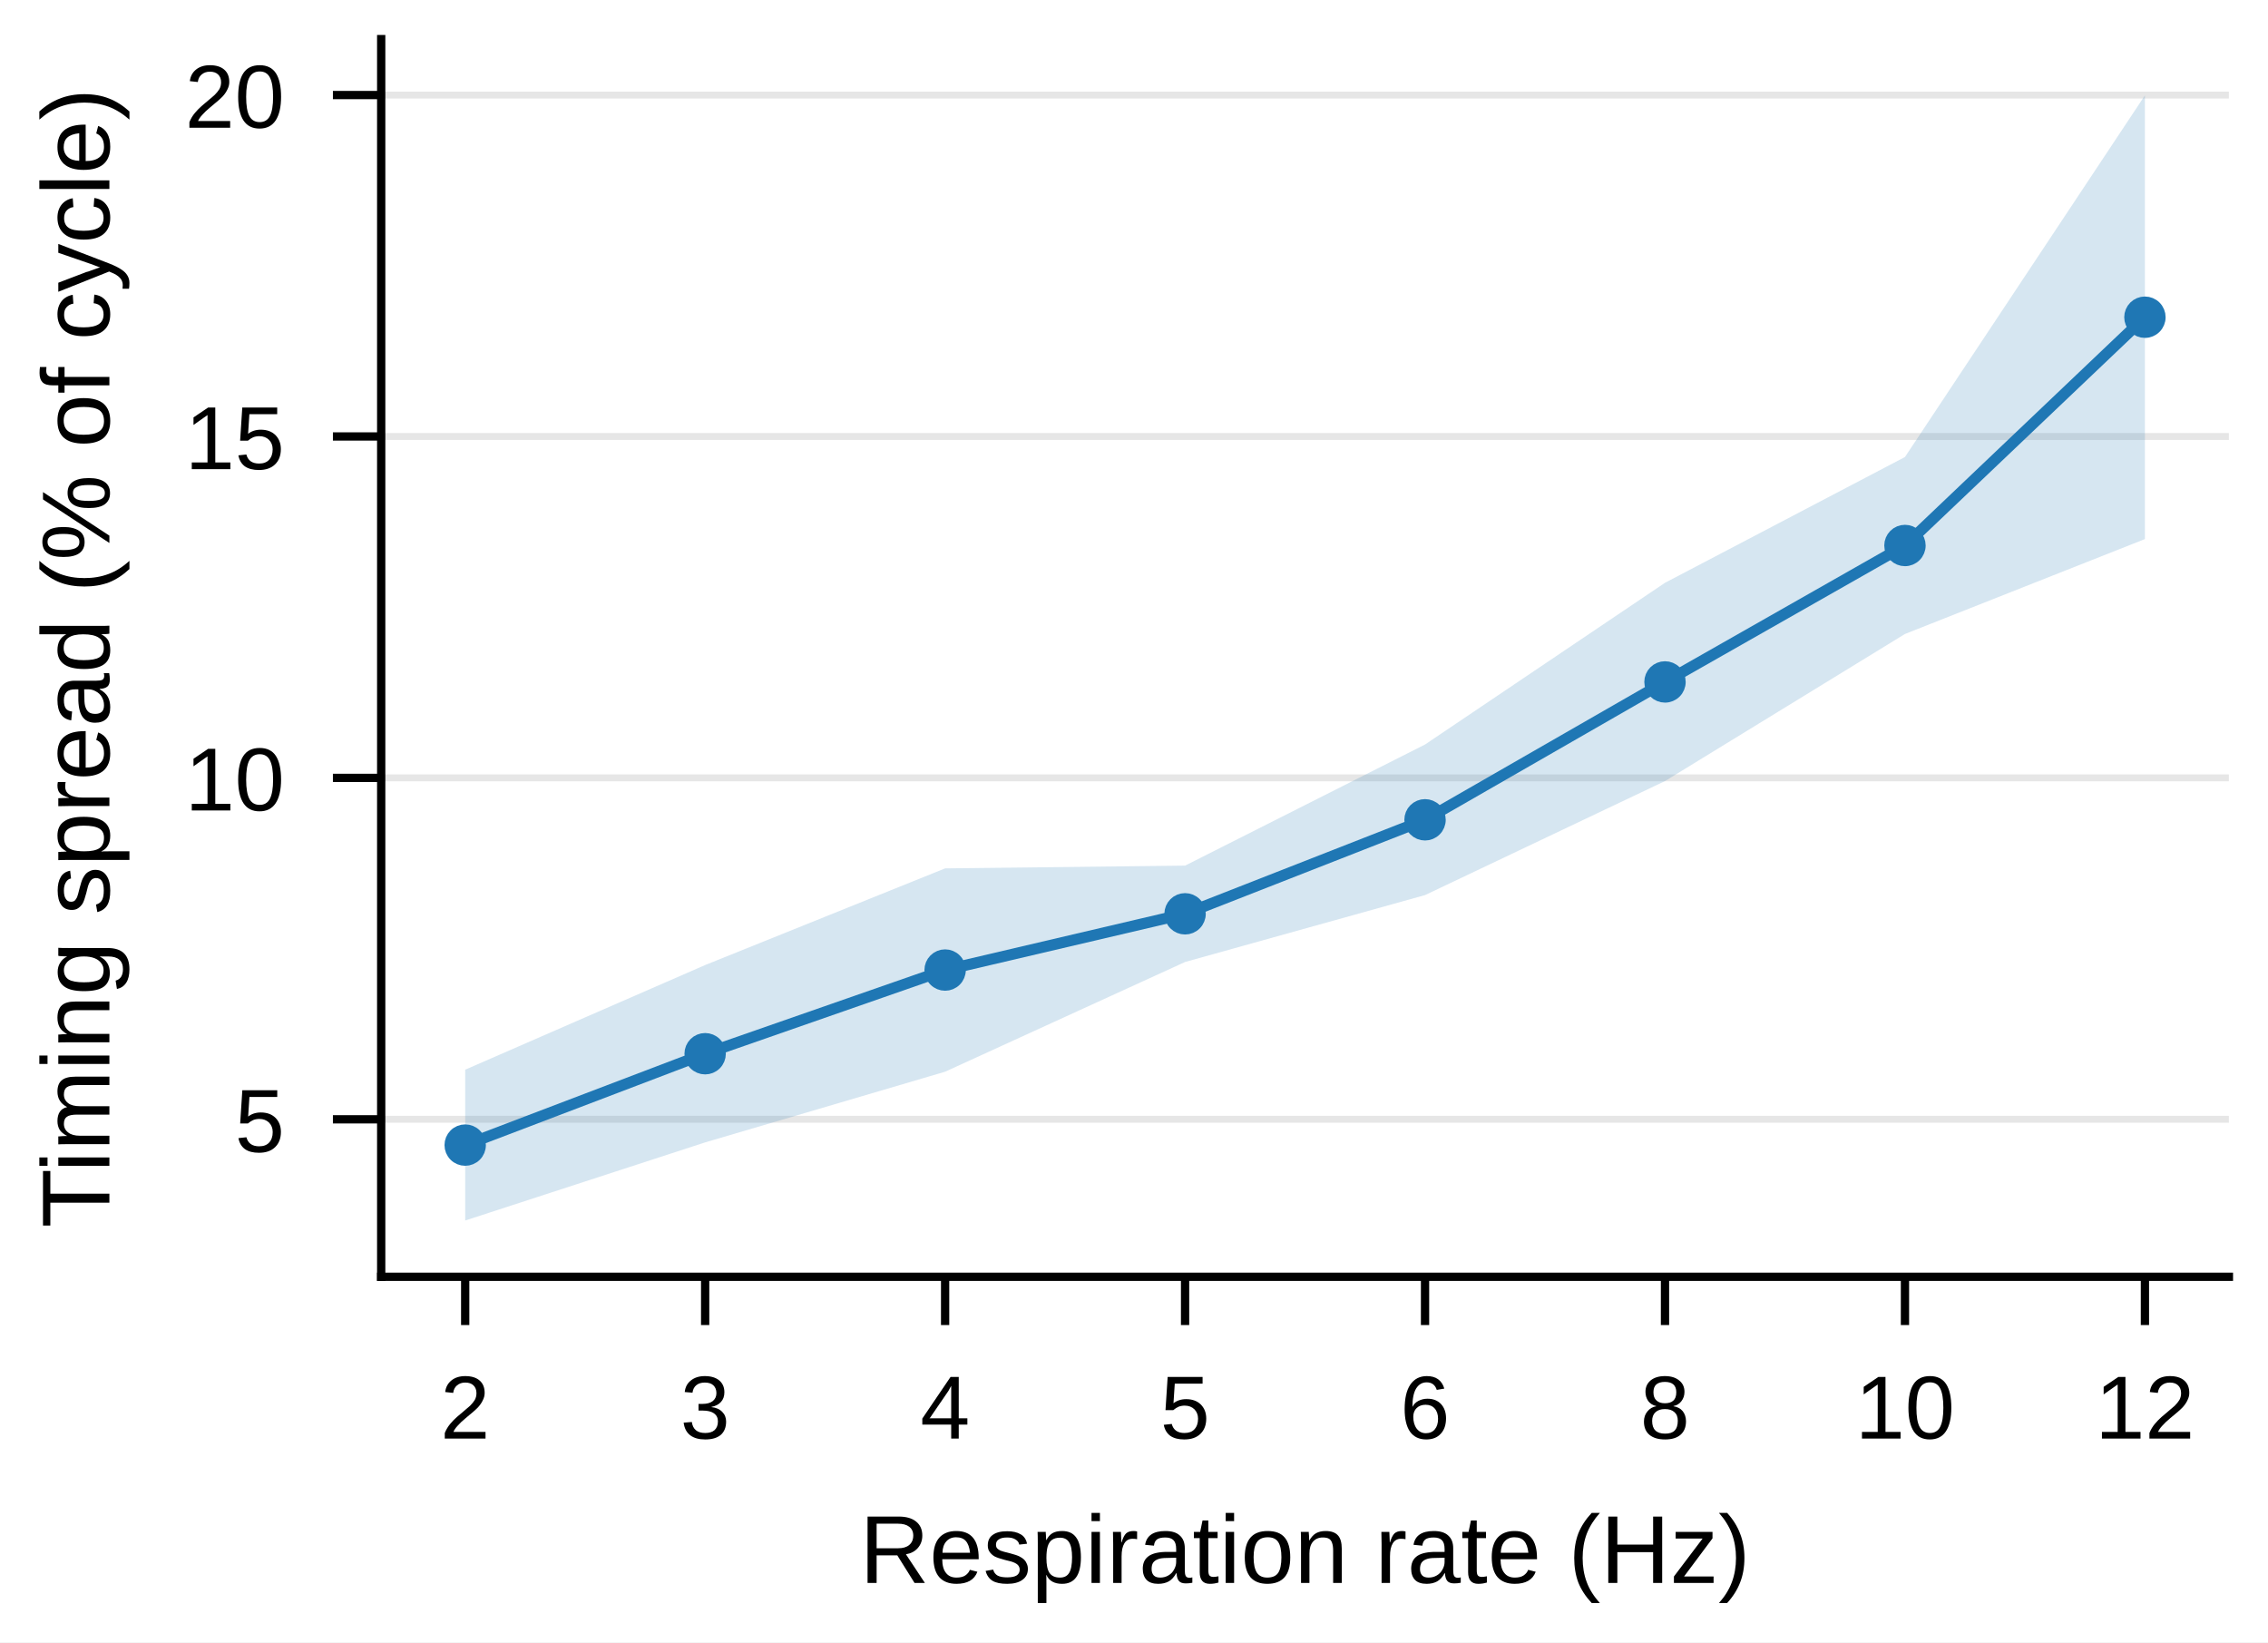
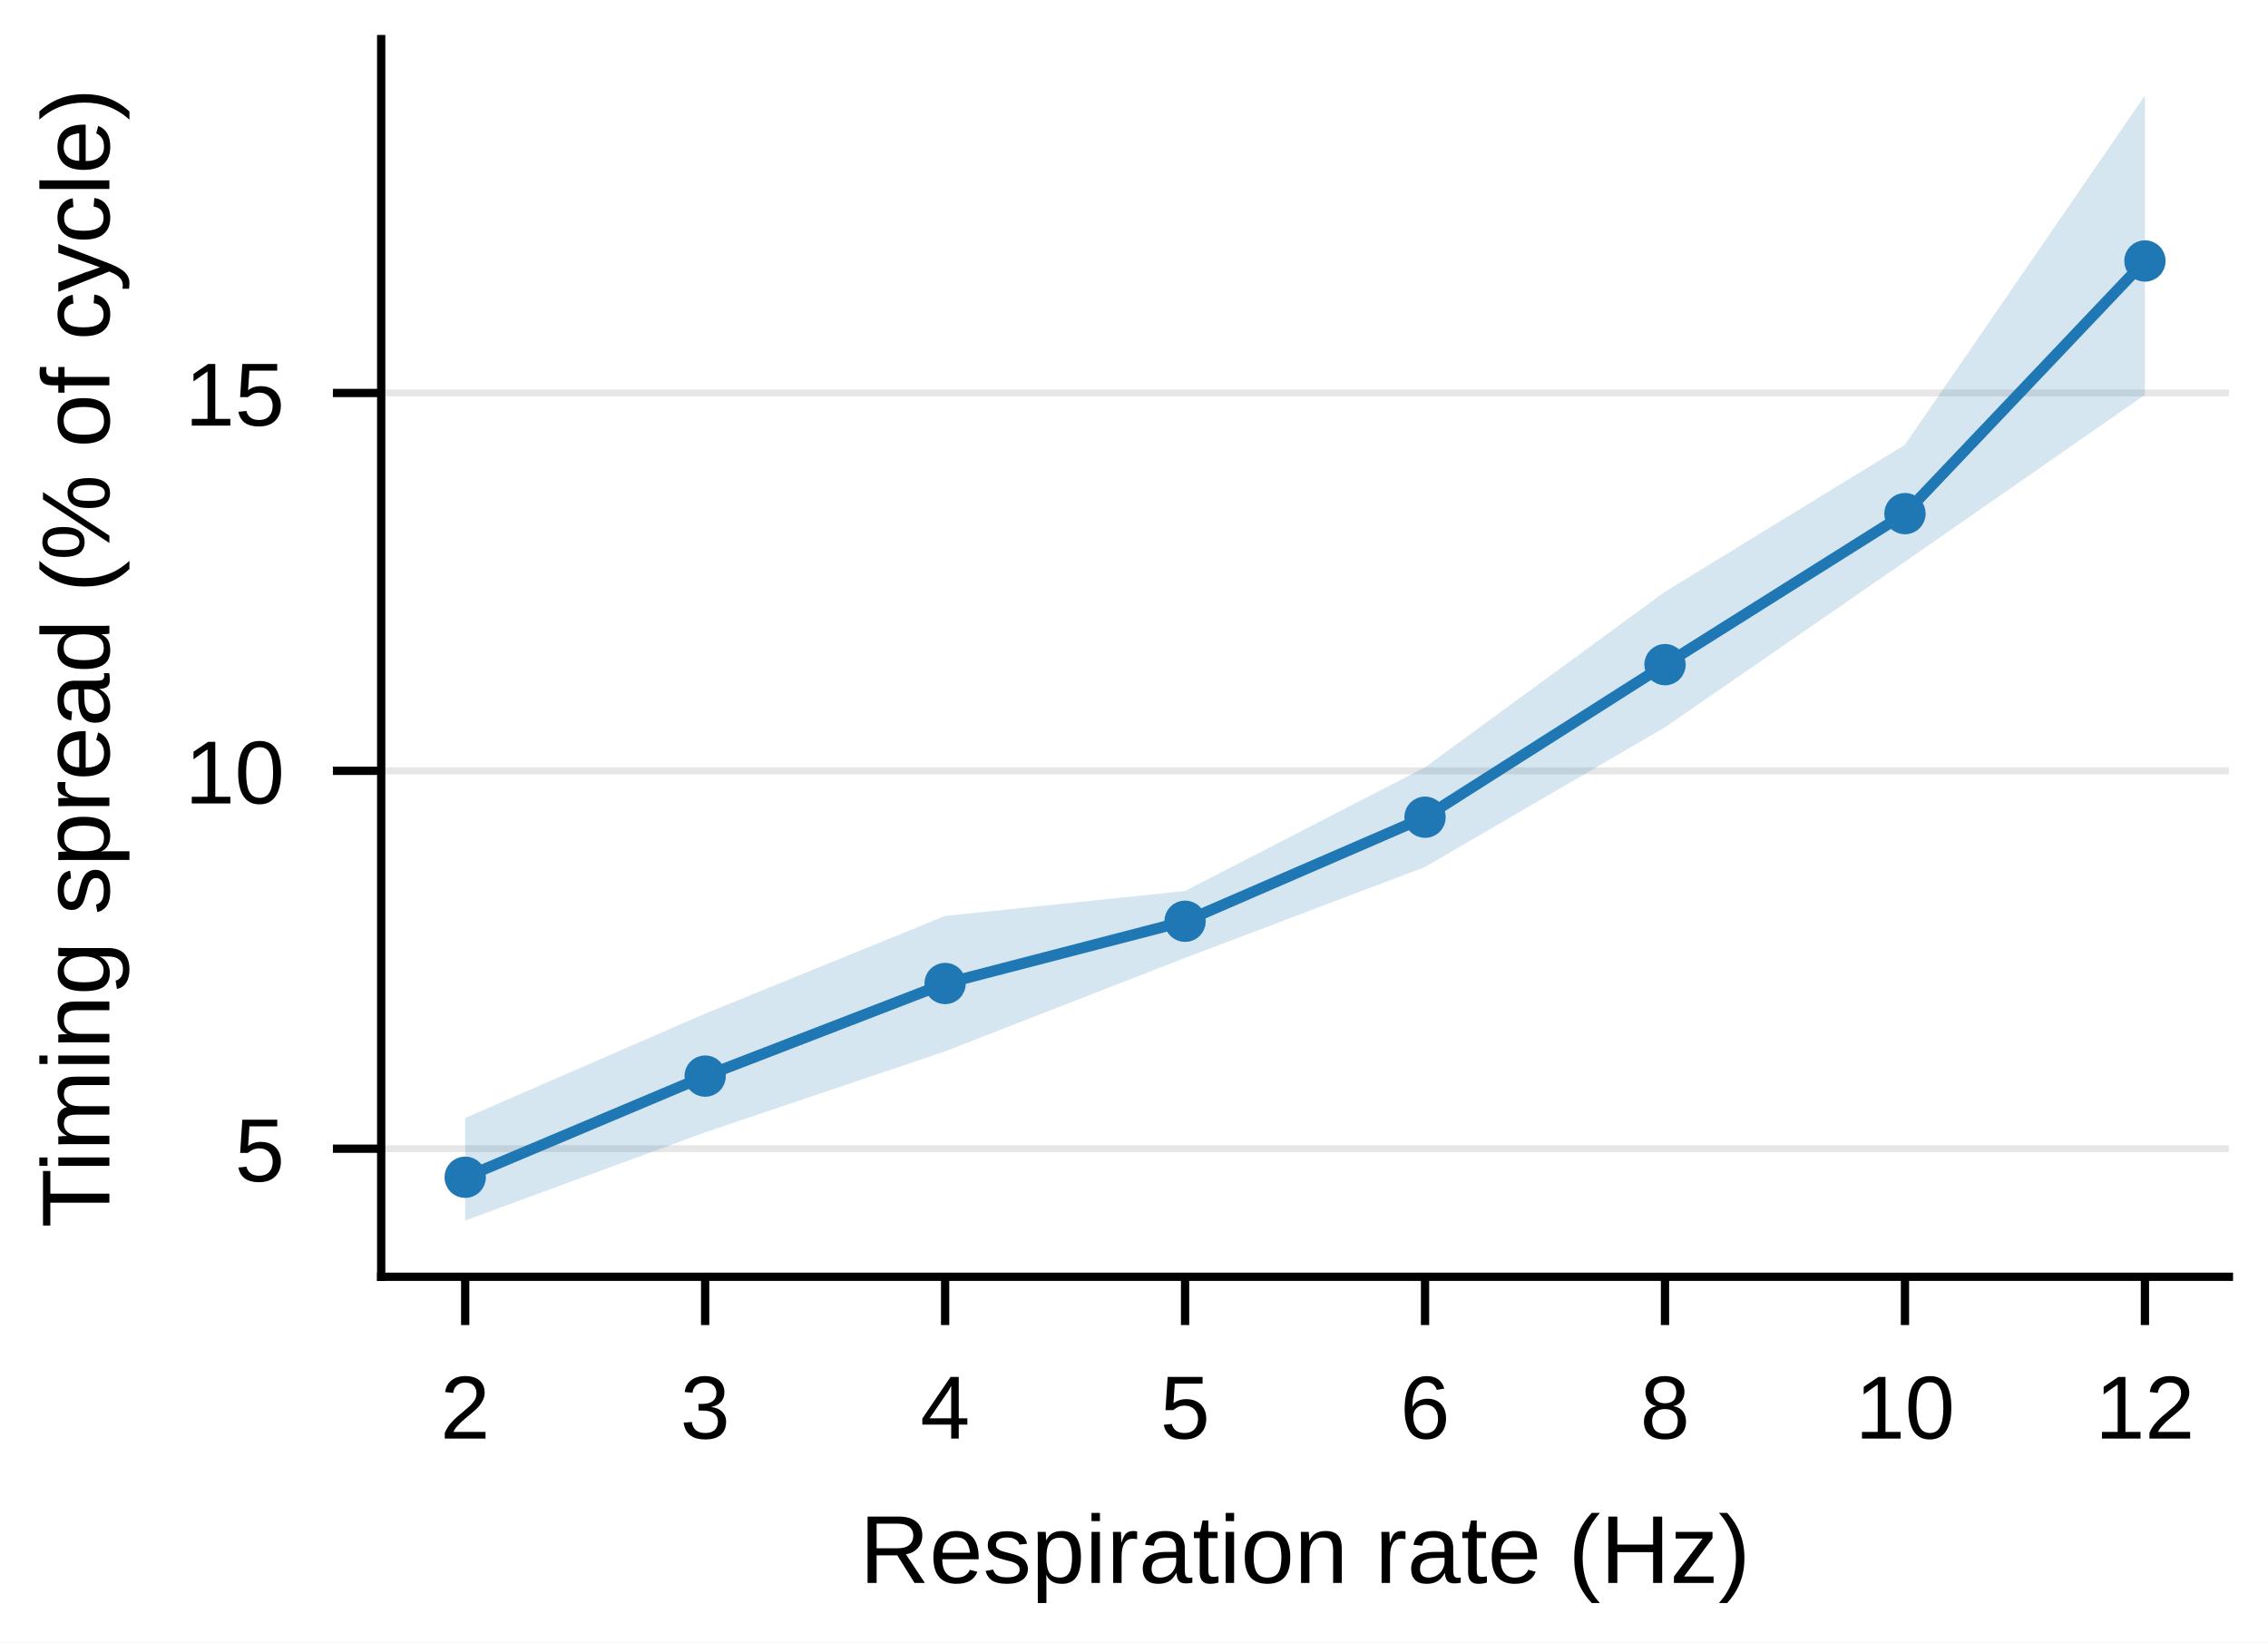
<svg xmlns="http://www.w3.org/2000/svg" xmlns:xlink="http://www.w3.org/1999/xlink" width="164.409pt" height="119.055pt" viewBox="0 0 164.409 119.055" version="1.1">
  <defs>
    <style type="text/css">*{stroke-linejoin: round; stroke-linecap: butt}</style>
  </defs>
  <g id="figure_1">
    <g id="patch_1">
      <path d="M 0 119.055  L 164.409 119.055  L 164.409 0  L 0 0  z " style="fill: #ffffff" />
    </g>
    <g id="axes_1">
      <g id="patch_2">
        <path d="M 27.633 92.551  L 161.575 92.551  L 161.575 2.835  L 27.633 2.835  z " style="fill: #ffffff" />
      </g>
      <g id="matplotlib.axis_1">
        <g id="xtick_1">
          <g id="line2d_1">
            <defs>
-               <path id="m734546d24f" d="M 0 0  L 0 3.5  " style="stroke: #000000; stroke-width: 0.6" />
+               <path id="mf216559e9b" d="M 0 0  L 0 3.5  " style="stroke: #000000; stroke-width: 0.6" />
            </defs>
            <g>
-               <use xlink:href="#m734546d24f" x="33.722" y="92.551" style="stroke: #000000; stroke-width: 0.6" />
+               <use xlink:href="#mf216559e9b" x="33.722" y="92.551" style="stroke: #000000; stroke-width: 0.6" />
            </g>
          </g>
          <g id="text_1">
            <text style="font-size: 6.5px; font-family: 'Arial', 'Helvetica', 'DejaVu Sans', sans-serif; text-anchor: middle" x="33.722" y="104.283" transform="rotate(-0 33.72159 104.2831)">2</text>
          </g>
        </g>
        <g id="xtick_2">
          <g id="line2d_2">
            <g>
-               <use xlink:href="#m734546d24f" x="51.117" y="92.551" style="stroke: #000000; stroke-width: 0.6" />
+               <use xlink:href="#mf216559e9b" x="51.117" y="92.551" style="stroke: #000000; stroke-width: 0.6" />
            </g>
          </g>
          <g id="text_2">
            <text style="font-size: 6.5px; font-family: 'Arial', 'Helvetica', 'DejaVu Sans', sans-serif; text-anchor: middle" x="51.117" y="104.283" transform="rotate(-0 51.11658 104.2831)">3</text>
          </g>
        </g>
        <g id="xtick_3">
          <g id="line2d_3">
            <g>
-               <use xlink:href="#m734546d24f" x="68.512" y="92.551" style="stroke: #000000; stroke-width: 0.6" />
+               <use xlink:href="#mf216559e9b" x="68.512" y="92.551" style="stroke: #000000; stroke-width: 0.6" />
            </g>
          </g>
          <g id="text_3">
            <text style="font-size: 6.5px; font-family: 'Arial', 'Helvetica', 'DejaVu Sans', sans-serif; text-anchor: middle" x="68.512" y="104.283" transform="rotate(-0 68.51158 104.2831)">4</text>
          </g>
        </g>
        <g id="xtick_4">
          <g id="line2d_4">
            <g>
-               <use xlink:href="#m734546d24f" x="85.907" y="92.551" style="stroke: #000000; stroke-width: 0.6" />
+               <use xlink:href="#mf216559e9b" x="85.907" y="92.551" style="stroke: #000000; stroke-width: 0.6" />
            </g>
          </g>
          <g id="text_4">
            <text style="font-size: 6.5px; font-family: 'Arial', 'Helvetica', 'DejaVu Sans', sans-serif; text-anchor: middle" x="85.907" y="104.283" transform="rotate(-0 85.90657 104.2831)">5</text>
          </g>
        </g>
        <g id="xtick_5">
          <g id="line2d_5">
            <g>
-               <use xlink:href="#m734546d24f" x="103.302" y="92.551" style="stroke: #000000; stroke-width: 0.6" />
+               <use xlink:href="#mf216559e9b" x="103.302" y="92.551" style="stroke: #000000; stroke-width: 0.6" />
            </g>
          </g>
          <g id="text_5">
            <text style="font-size: 6.5px; font-family: 'Arial', 'Helvetica', 'DejaVu Sans', sans-serif; text-anchor: middle" x="103.302" y="104.283" transform="rotate(-0 103.3016 104.2831)">6</text>
          </g>
        </g>
        <g id="xtick_6">
          <g id="line2d_6">
            <g>
-               <use xlink:href="#m734546d24f" x="120.697" y="92.551" style="stroke: #000000; stroke-width: 0.6" />
+               <use xlink:href="#mf216559e9b" x="120.697" y="92.551" style="stroke: #000000; stroke-width: 0.6" />
            </g>
          </g>
          <g id="text_6">
            <text style="font-size: 6.5px; font-family: 'Arial', 'Helvetica', 'DejaVu Sans', sans-serif; text-anchor: middle" x="120.697" y="104.283" transform="rotate(-0 120.6966 104.2831)">8</text>
          </g>
        </g>
        <g id="xtick_7">
          <g id="line2d_7">
            <g>
-               <use xlink:href="#m734546d24f" x="138.092" y="92.551" style="stroke: #000000; stroke-width: 0.6" />
+               <use xlink:href="#mf216559e9b" x="138.092" y="92.551" style="stroke: #000000; stroke-width: 0.6" />
            </g>
          </g>
          <g id="text_7">
            <text style="font-size: 6.5px; font-family: 'Arial', 'Helvetica', 'DejaVu Sans', sans-serif; text-anchor: middle" x="138.092" y="104.283" transform="rotate(-0 138.0916 104.2831)">10</text>
          </g>
        </g>
        <g id="xtick_8">
          <g id="line2d_8">
            <g>
-               <use xlink:href="#m734546d24f" x="155.487" y="92.551" style="stroke: #000000; stroke-width: 0.6" />
+               <use xlink:href="#mf216559e9b" x="155.487" y="92.551" style="stroke: #000000; stroke-width: 0.6" />
            </g>
          </g>
          <g id="text_8">
            <text style="font-size: 6.5px; font-family: 'Arial', 'Helvetica', 'DejaVu Sans', sans-serif; text-anchor: middle" x="155.487" y="104.283" transform="rotate(-0 155.4866 104.2831)">12</text>
          </g>
        </g>
        <g id="text_9">
          <text style="font-size: 7px; font-family: 'Arial', 'Helvetica', 'DejaVu Sans', sans-serif; text-anchor: middle" x="94.604" y="114.747" transform="rotate(-0 94.60407 114.7472)">Respiration rate (Hz)</text>
        </g>
      </g>
      <g id="matplotlib.axis_2">
        <g id="ytick_1">
          <g id="line2d_9">
-             <path d="M 27.633 81.135  L 161.575 81.135  " clip-path="url(#pdfc3c25609)" style="fill: none; stroke: #e6e6e6; stroke-width: 0.5; stroke-linecap: square" />
+             <path d="M 27.633 83.266  L 161.575 83.266  " clip-path="url(#p39dd83af58)" style="fill: none; stroke: #e6e6e6; stroke-width: 0.5; stroke-linecap: square" />
          </g>
          <g id="line2d_10">
            <defs>
-               <path id="m0b6849ed65" d="M 0 0  L -3.5 0  " style="stroke: #000000; stroke-width: 0.6" />
+               <path id="mb80092688f" d="M 0 0  L -3.5 0  " style="stroke: #000000; stroke-width: 0.6" />
            </defs>
            <g>
-               <use xlink:href="#m0b6849ed65" x="27.633" y="81.135" style="stroke: #000000; stroke-width: 0.6" />
+               <use xlink:href="#mb80092688f" x="27.633" y="83.266" style="stroke: #000000; stroke-width: 0.6" />
            </g>
          </g>
          <g id="text_10">
-             <text style="font-size: 6.5px; font-family: 'Arial', 'Helvetica', 'DejaVu Sans', sans-serif; text-anchor: end" x="20.633" y="83.502" transform="rotate(-0 20.63334 83.50151)">5</text>
+             <text style="font-size: 6.5px; font-family: 'Arial', 'Helvetica', 'DejaVu Sans', sans-serif; text-anchor: end" x="20.633" y="85.632" transform="rotate(-0 20.63334 85.63224)">5</text>
          </g>
        </g>
        <g id="ytick_2">
          <g id="line2d_11">
-             <path d="M 27.633 56.387  L 161.575 56.387  " clip-path="url(#pdfc3c25609)" style="fill: none; stroke: #e6e6e6; stroke-width: 0.5; stroke-linecap: square" />
+             <path d="M 27.633 55.875  L 161.575 55.875  " clip-path="url(#p39dd83af58)" style="fill: none; stroke: #e6e6e6; stroke-width: 0.5; stroke-linecap: square" />
          </g>
          <g id="line2d_12">
            <g>
-               <use xlink:href="#m0b6849ed65" x="27.633" y="56.387" style="stroke: #000000; stroke-width: 0.6" />
+               <use xlink:href="#mb80092688f" x="27.633" y="55.875" style="stroke: #000000; stroke-width: 0.6" />
            </g>
          </g>
          <g id="text_11">
-             <text style="font-size: 6.5px; font-family: 'Arial', 'Helvetica', 'DejaVu Sans', sans-serif; text-anchor: end" x="20.633" y="58.753" transform="rotate(-0 20.63334 58.75348)">10</text>
+             <text style="font-size: 6.5px; font-family: 'Arial', 'Helvetica', 'DejaVu Sans', sans-serif; text-anchor: end" x="20.633" y="58.242" transform="rotate(-0 20.63334 58.24155)">10</text>
          </g>
        </g>
        <g id="ytick_3">
          <g id="line2d_13">
-             <path d="M 27.633 31.639  L 161.575 31.639  " clip-path="url(#pdfc3c25609)" style="fill: none; stroke: #e6e6e6; stroke-width: 0.5; stroke-linecap: square" />
+             <path d="M 27.633 28.485  L 161.575 28.485  " clip-path="url(#p39dd83af58)" style="fill: none; stroke: #e6e6e6; stroke-width: 0.5; stroke-linecap: square" />
          </g>
          <g id="line2d_14">
            <g>
-               <use xlink:href="#m0b6849ed65" x="27.633" y="31.639" style="stroke: #000000; stroke-width: 0.6" />
+               <use xlink:href="#mb80092688f" x="27.633" y="28.485" style="stroke: #000000; stroke-width: 0.6" />
            </g>
          </g>
          <g id="text_12">
-             <text style="font-size: 6.5px; font-family: 'Arial', 'Helvetica', 'DejaVu Sans', sans-serif; text-anchor: end" x="20.633" y="34.005" transform="rotate(-0 20.63334 34.00545)">15</text>
+             <text style="font-size: 6.5px; font-family: 'Arial', 'Helvetica', 'DejaVu Sans', sans-serif; text-anchor: end" x="20.633" y="30.851" transform="rotate(-0 20.63334 30.85087)">15</text>
          </g>
        </g>
-         <g id="ytick_4">
-           <g id="line2d_15">
-             <path d="M 27.633 6.891  L 161.575 6.891  " clip-path="url(#pdfc3c25609)" style="fill: none; stroke: #e6e6e6; stroke-width: 0.5; stroke-linecap: square" />
-           </g>
-           <g id="line2d_16">
-             <g>
-               <use xlink:href="#m0b6849ed65" x="27.633" y="6.891" style="stroke: #000000; stroke-width: 0.6" />
-             </g>
-           </g>
-           <g id="text_13">
-             <text style="font-size: 6.5px; font-family: 'Arial', 'Helvetica', 'DejaVu Sans', sans-serif; text-anchor: end" x="20.633" y="9.257" transform="rotate(-0 20.63334 9.257416)">20</text>
-           </g>
-         </g>
-         <g id="text_14">
+         <g id="text_13">
          <text style="font-size: 7px; font-family: 'Arial', 'Helvetica', 'DejaVu Sans', sans-serif; text-anchor: middle" x="7.931" y="47.693" transform="rotate(-90 7.930837 47.69277)">Timing spread (% of cycle)</text>
        </g>
      </g>
      <g id="FillBetweenPolyCollection_1">
        <defs>
-           <path id="m0dc1fa262d" d="M 33.722 -41.516  L 33.722 -30.582  L 51.117 -36.246  L 68.512 -41.369  L 85.907 -49.322  L 103.302 -54.172  L 120.697 -62.436  L 138.092 -73.099  L 155.487 -79.979  L 155.487 -112.142  L 155.487 -112.142  L 138.092 -85.927  L 120.697 -76.81  L 103.302 -65.087  L 85.907 -56.308  L 68.512 -56.108  L 51.117 -49.101  L 33.722 -41.516  z " />
+           <path id="mcefdd890b5" d="M 33.722 -38.018  L 33.722 -30.582  L 51.117 -36.973  L 68.512 -42.846  L 85.907 -49.619  L 103.302 -56.208  L 120.697 -66.335  L 138.092 -78.339  L 155.487 -90.43  L 155.487 -112.142  L 155.487 -112.142  L 138.092 -86.819  L 120.697 -76.162  L 103.302 -63.436  L 85.907 -54.47  L 68.512 -52.662  L 51.117 -45.581  L 33.722 -38.018  z " />
        </defs>
-         <g clip-path="url(#pdfc3c25609)">
-           <use xlink:href="#m0dc1fa262d" x="0" y="119.055" style="fill: #1f77b4; fill-opacity: 0.18" />
+         <g clip-path="url(#p39dd83af58)">
+           <use xlink:href="#mcefdd890b5" x="0" y="119.055" style="fill: #1f77b4; fill-opacity: 0.18" />
        </g>
      </g>
-       <g id="line2d_17">
-         <path d="M 33.722 83.006  L 51.117 76.382  L 68.512 70.317  L 85.907 66.24  L 103.302 59.426  L 120.697 49.432  L 138.092 39.542  L 155.487 22.994  " clip-path="url(#pdfc3c25609)" style="fill: none; stroke: #1f77b4; stroke-width: 0.8; stroke-linecap: square" />
+       <g id="line2d_15">
+         <path d="M 33.722 85.336  L 51.117 78.005  L 68.512 71.292  L 85.907 66.78  L 103.302 59.238  L 120.697 48.177  L 138.092 37.231  L 155.487 18.917  " clip-path="url(#p39dd83af58)" style="fill: none; stroke: #1f77b4; stroke-width: 0.8; stroke-linecap: square" />
        <defs>
-           <path id="m687cfbe017" d="M 0 1  C 0.265 1 0.52 0.895 0.707 0.707  C 0.895 0.52 1 0.265 1 0  C 1 -0.265 0.895 -0.52 0.707 -0.707  C 0.52 -0.895 0.265 -1 0 -1  C -0.265 -1 -0.52 -0.895 -0.707 -0.707  C -0.895 -0.52 -1 -0.265 -1 0  C -1 0.265 -0.895 0.52 -0.707 0.707  C -0.52 0.895 -0.265 1 0 1  z " style="stroke: #1f77b4" />
+           <path id="mde16abafaf" d="M 0 1  C 0.265 1 0.52 0.895 0.707 0.707  C 0.895 0.52 1 0.265 1 0  C 1 -0.265 0.895 -0.52 0.707 -0.707  C 0.52 -0.895 0.265 -1 0 -1  C -0.265 -1 -0.52 -0.895 -0.707 -0.707  C -0.895 -0.52 -1 -0.265 -1 0  C -1 0.265 -0.895 0.52 -0.707 0.707  C -0.52 0.895 -0.265 1 0 1  z " style="stroke: #1f77b4" />
        </defs>
-         <g clip-path="url(#pdfc3c25609)">
-           <use xlink:href="#m687cfbe017" x="33.722" y="83.006" style="fill: #1f77b4; stroke: #1f77b4" />
-           <use xlink:href="#m687cfbe017" x="51.117" y="76.382" style="fill: #1f77b4; stroke: #1f77b4" />
-           <use xlink:href="#m687cfbe017" x="68.512" y="70.317" style="fill: #1f77b4; stroke: #1f77b4" />
-           <use xlink:href="#m687cfbe017" x="85.907" y="66.24" style="fill: #1f77b4; stroke: #1f77b4" />
-           <use xlink:href="#m687cfbe017" x="103.302" y="59.426" style="fill: #1f77b4; stroke: #1f77b4" />
-           <use xlink:href="#m687cfbe017" x="120.697" y="49.432" style="fill: #1f77b4; stroke: #1f77b4" />
-           <use xlink:href="#m687cfbe017" x="138.092" y="39.542" style="fill: #1f77b4; stroke: #1f77b4" />
-           <use xlink:href="#m687cfbe017" x="155.487" y="22.994" style="fill: #1f77b4; stroke: #1f77b4" />
+         <g clip-path="url(#p39dd83af58)">
+           <use xlink:href="#mde16abafaf" x="33.722" y="85.336" style="fill: #1f77b4; stroke: #1f77b4" />
+           <use xlink:href="#mde16abafaf" x="51.117" y="78.005" style="fill: #1f77b4; stroke: #1f77b4" />
+           <use xlink:href="#mde16abafaf" x="68.512" y="71.292" style="fill: #1f77b4; stroke: #1f77b4" />
+           <use xlink:href="#mde16abafaf" x="85.907" y="66.78" style="fill: #1f77b4; stroke: #1f77b4" />
+           <use xlink:href="#mde16abafaf" x="103.302" y="59.238" style="fill: #1f77b4; stroke: #1f77b4" />
+           <use xlink:href="#mde16abafaf" x="120.697" y="48.177" style="fill: #1f77b4; stroke: #1f77b4" />
+           <use xlink:href="#mde16abafaf" x="138.092" y="37.231" style="fill: #1f77b4; stroke: #1f77b4" />
+           <use xlink:href="#mde16abafaf" x="155.487" y="18.917" style="fill: #1f77b4; stroke: #1f77b4" />
        </g>
      </g>
      <g id="patch_3">
        <path d="M 27.633 92.551  L 27.633 2.835  " style="fill: none; stroke: #000000; stroke-width: 0.6; stroke-linejoin: miter; stroke-linecap: square" />
      </g>
      <g id="patch_4">
        <path d="M 27.633 92.551  L 161.575 92.551  " style="fill: none; stroke: #000000; stroke-width: 0.6; stroke-linejoin: miter; stroke-linecap: square" />
      </g>
    </g>
  </g>
  <defs>
-     <clipPath id="pdfc3c25609">
+     <clipPath id="p39dd83af58">
      <rect x="27.633" y="2.835" width="133.941" height="89.716" />
    </clipPath>
  </defs>
</svg>
